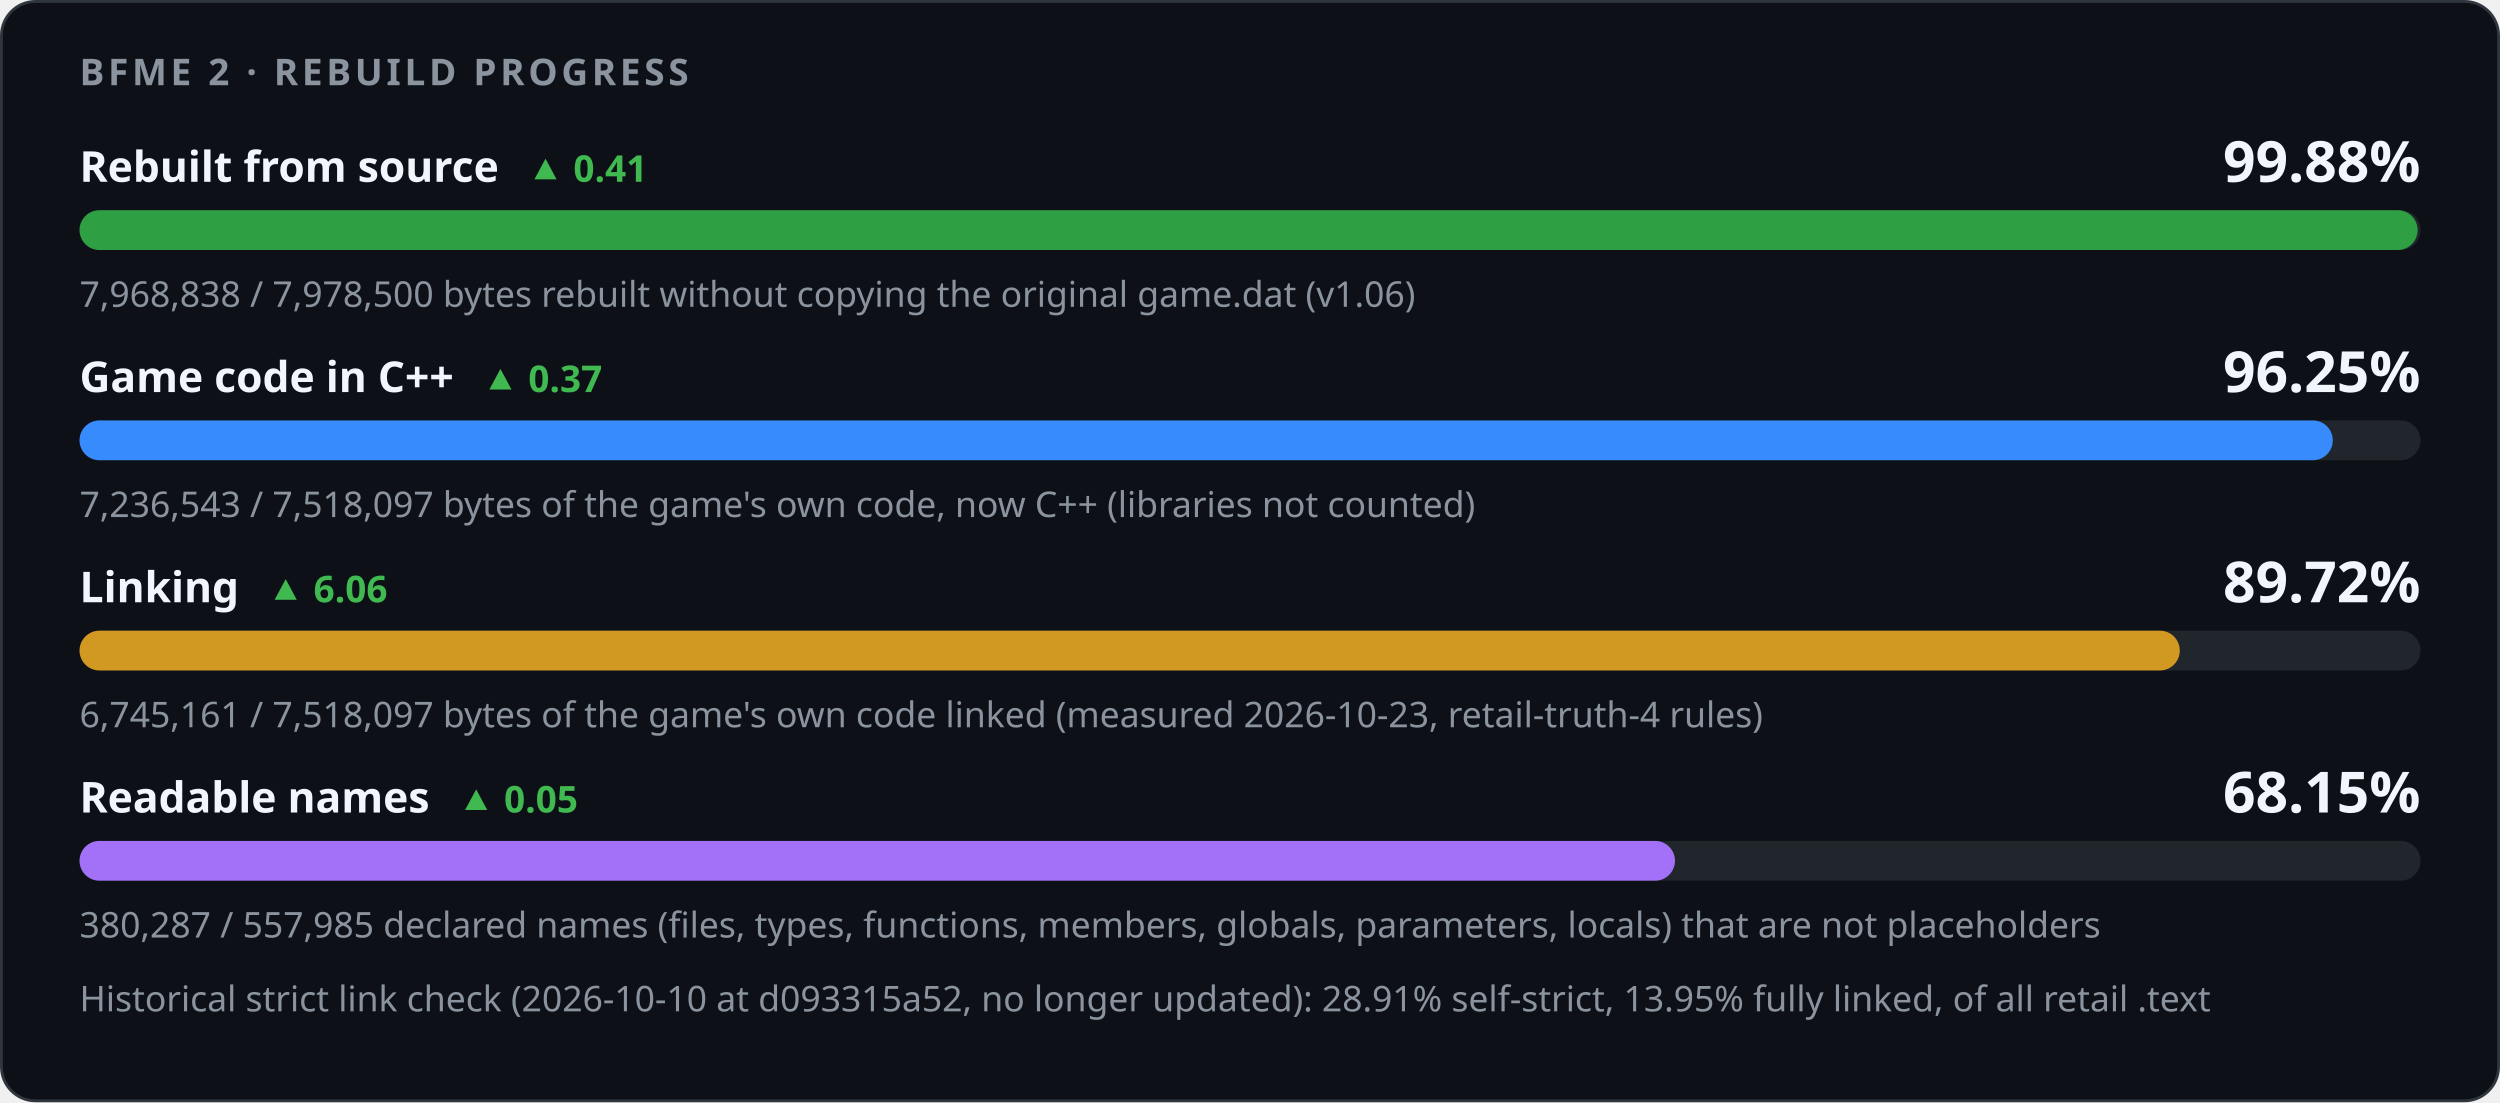
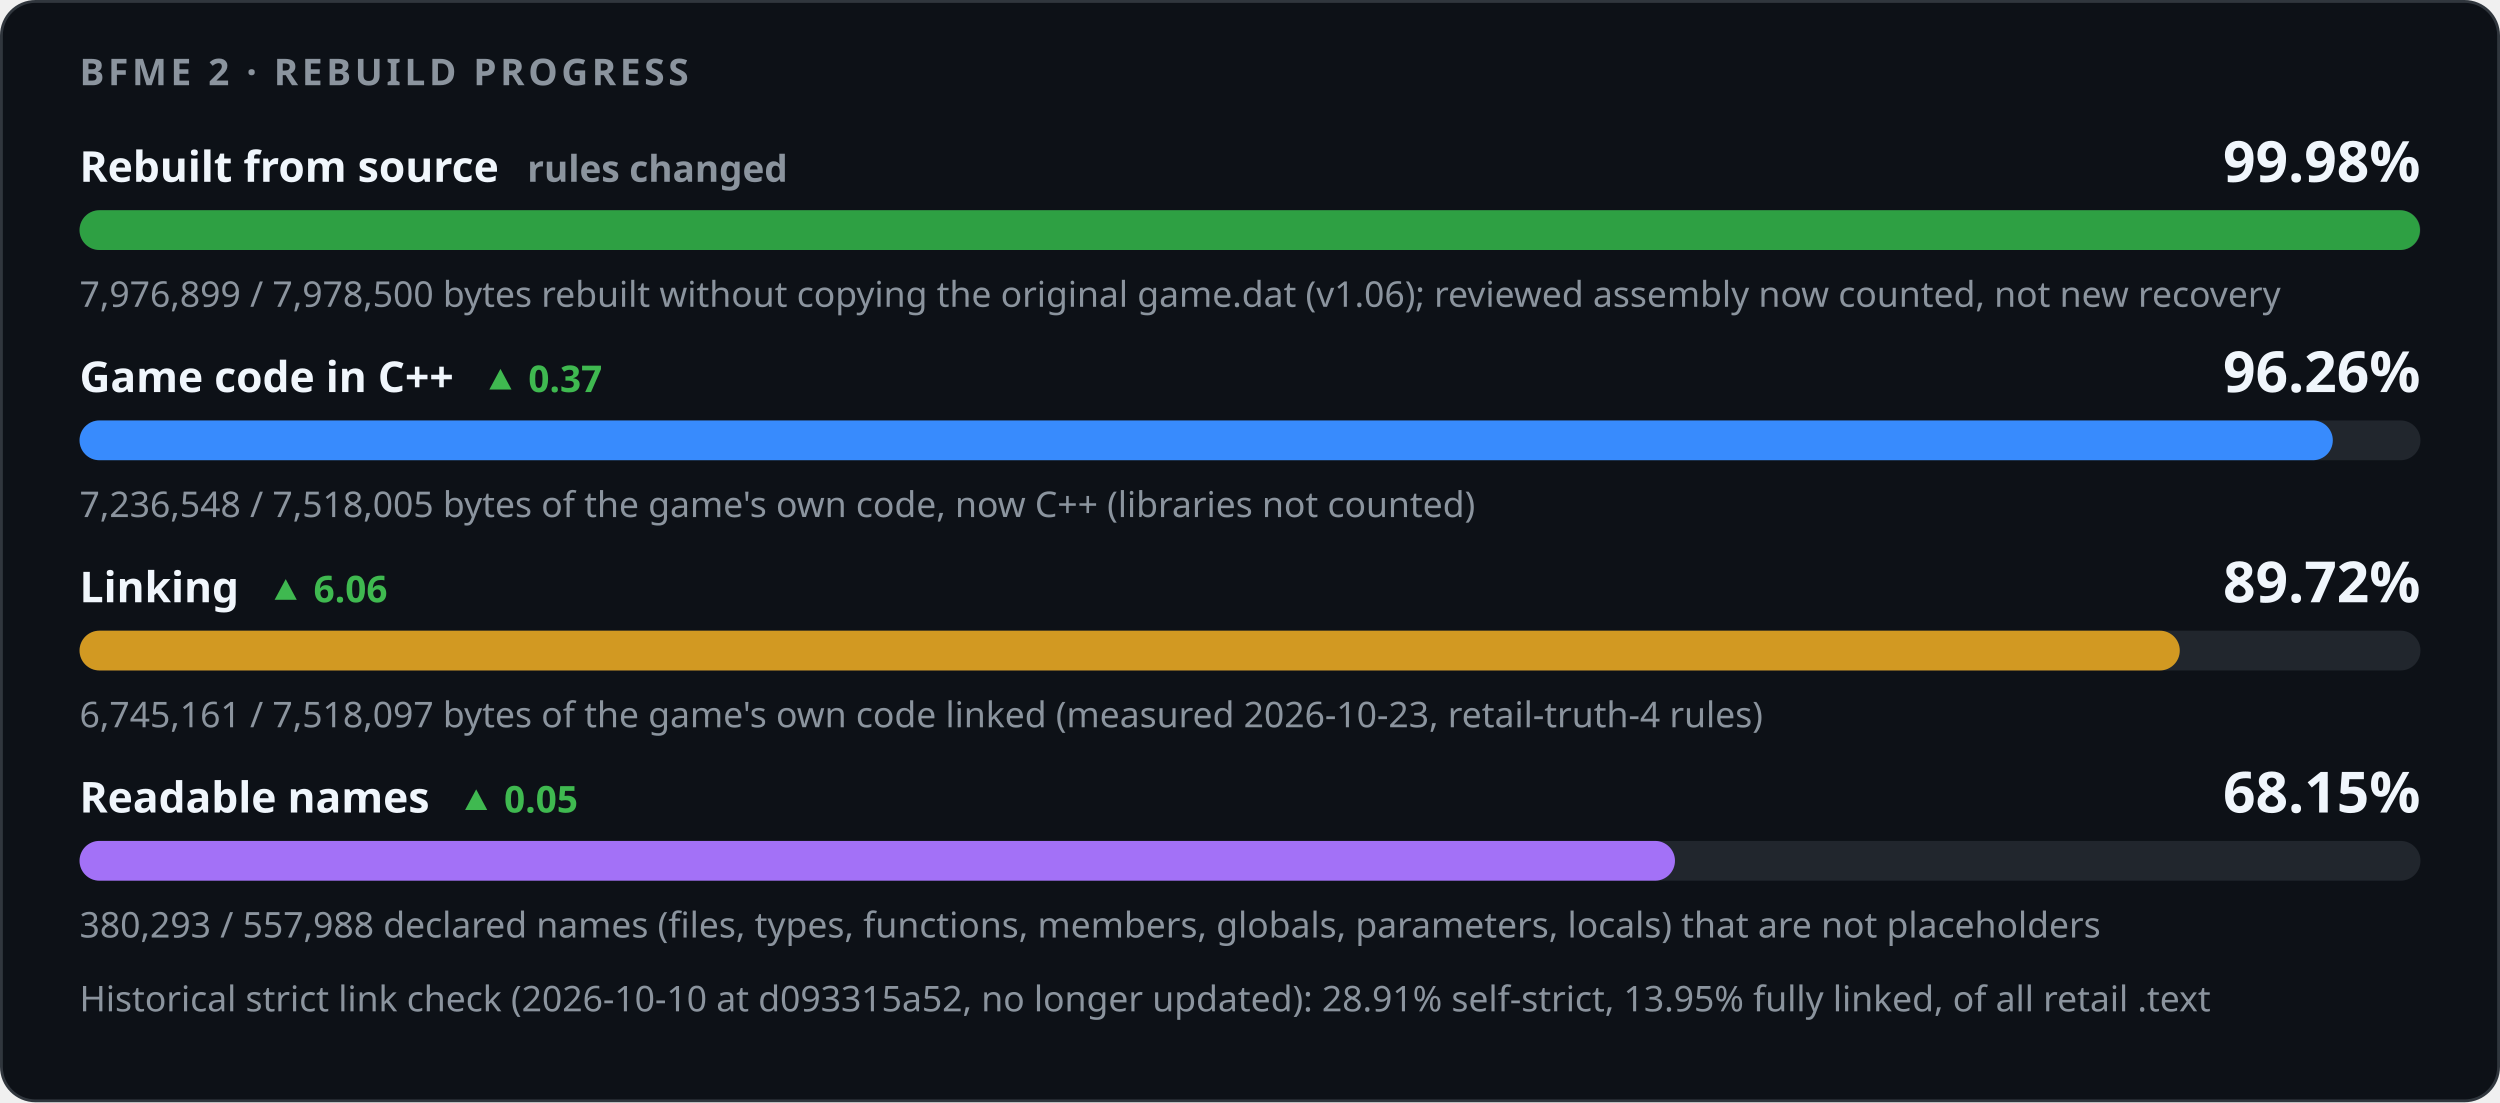
<svg xmlns="http://www.w3.org/2000/svg" width="880" height="388" viewBox="0 0 880 388" role="img" aria-labelledby="title desc">
  <style>
    .card { fill: #0d1117; stroke: #30363d; } .track { fill: #21262d; }
    .strong { fill: #f0f6fc; } .muted { fill: #8b949e; } .up { fill: #3fb950; } .down { fill: #f85149; }
    @media (prefers-color-scheme: light) {
      .card { fill: #ffffff; stroke: #d0d7de; } .track { fill: #eaeef2; }
      .strong { fill: #1f2328; } .muted { fill: #59636e; } .up { fill: #1a7f37; } .down { fill: #cf222e; }
    }
  </style>
  <rect class="card" x="0.5" y="0.5" width="879" height="387" rx="12" />
  <g font-family="-apple-system,BlinkMacSystemFont,'Segoe UI','Noto Sans',Helvetica,Arial,sans-serif">
    <text x="28" y="30" class="muted" font-size="13" font-weight="600" letter-spacing="1.3">BFME 2 · REBUILD PROGRESS</text>
-     <text x="28" y="64" class="strong" font-size="15" font-weight="600">Rebuilt from source<tspan class="up" dx="10" font-size="13" font-weight="600">▲ 0.41</tspan>
+     <text x="28" y="64" class="strong" font-size="15" font-weight="600">Rebuilt from source<tspan class="muted" dx="10" font-size="13">rules changed</tspan>
    </text>
-     <text x="852" y="64" class="strong" font-size="20" font-weight="700" text-anchor="end">99.88%</text>
+     <text x="852" y="64" class="strong" font-size="20" font-weight="700" text-anchor="end">99.98%</text>
    <rect class="track" x="28" y="74" width="824" height="14" rx="7" />
-     <rect x="28" y="74" width="823.00" height="14" rx="7" fill="#2ea043" />
-     <text x="28" y="108" class="muted" font-size="12.5">7,968,838 / 7,978,500 bytes rebuilt without copying the original game.dat (v1.06)</text>
+     <rect x="28" y="74" width="823.83" height="14" rx="7" fill="#2ea043" />
+     <text x="28" y="108" class="muted" font-size="12.5">7,976,899 / 7,978,500 bytes rebuilt without copying the original game.dat (v1.06); reviewed assembly now counted, not new recovery</text>
    <text x="28" y="138" class="strong" font-size="15" font-weight="600">Game code in C++<tspan class="up" dx="10" font-size="13" font-weight="600">▲ 0.37</tspan>
    </text>
-     <text x="852" y="138" class="strong" font-size="20" font-weight="700" text-anchor="end">96.25%</text>
+     <text x="852" y="138" class="strong" font-size="20" font-weight="700" text-anchor="end">96.26%</text>
    <rect class="track" x="28" y="148" width="824" height="14" rx="7" />
-     <rect x="28" y="148" width="793.14" height="14" rx="7" fill="#388bfd" />
-     <text x="28" y="182" class="muted" font-size="12.5">7,236,543 / 7,518,097 bytes of the game's own code, now C++ (libraries not counted)</text>
+     <rect x="28" y="148" width="793.15" height="14" rx="7" fill="#388bfd" />
+     <text x="28" y="182" class="muted" font-size="12.5">7,236,548 / 7,518,005 bytes of the game's own code, now C++ (libraries not counted)</text>
    <text x="28" y="212" class="strong" font-size="15" font-weight="600">Linking<tspan class="up" dx="10" font-size="13" font-weight="600">▲ 6.06</tspan>
    </text>
    <text x="852" y="212" class="strong" font-size="20" font-weight="700" text-anchor="end">89.72%</text>
    <rect class="track" x="28" y="222" width="824" height="14" rx="7" />
    <rect x="28" y="222" width="739.28" height="14" rx="7" fill="#d29922" />
    <text x="28" y="256" class="muted" font-size="12.5">6,745,161 / 7,518,097 bytes of the game's own code linked (measured 2026-10-23, retail-truth-4 rules)</text>
    <text x="28" y="286" class="strong" font-size="15" font-weight="600">Readable names<tspan class="up" dx="10" font-size="13" font-weight="600">▲ 0.05</tspan>
    </text>
    <text x="852" y="286" class="strong" font-size="20" font-weight="700" text-anchor="end">68.15%</text>
    <rect class="track" x="28" y="296" width="824" height="14" rx="7" />
    <rect x="28" y="296" width="561.59" height="14" rx="7" fill="#a371f7" />
-     <text x="28" y="330" class="muted" font-size="12.5">380,287 / 557,985 declared names (files, types, functions, members, globals, parameters, locals) that are not placeholders</text>
+     <text x="28" y="330" class="muted" font-size="12.5">380,293 / 557,988 declared names (files, types, functions, members, globals, parameters, locals) that are not placeholders</text>
    <text x="28" y="356" class="muted" font-size="12.5">Historical strict link check (2026-10-10 at d093315a52, no longer updated): 28.91% self-strict, 13.95% fully linked, of all retail .text</text>
  </g>
</svg>
